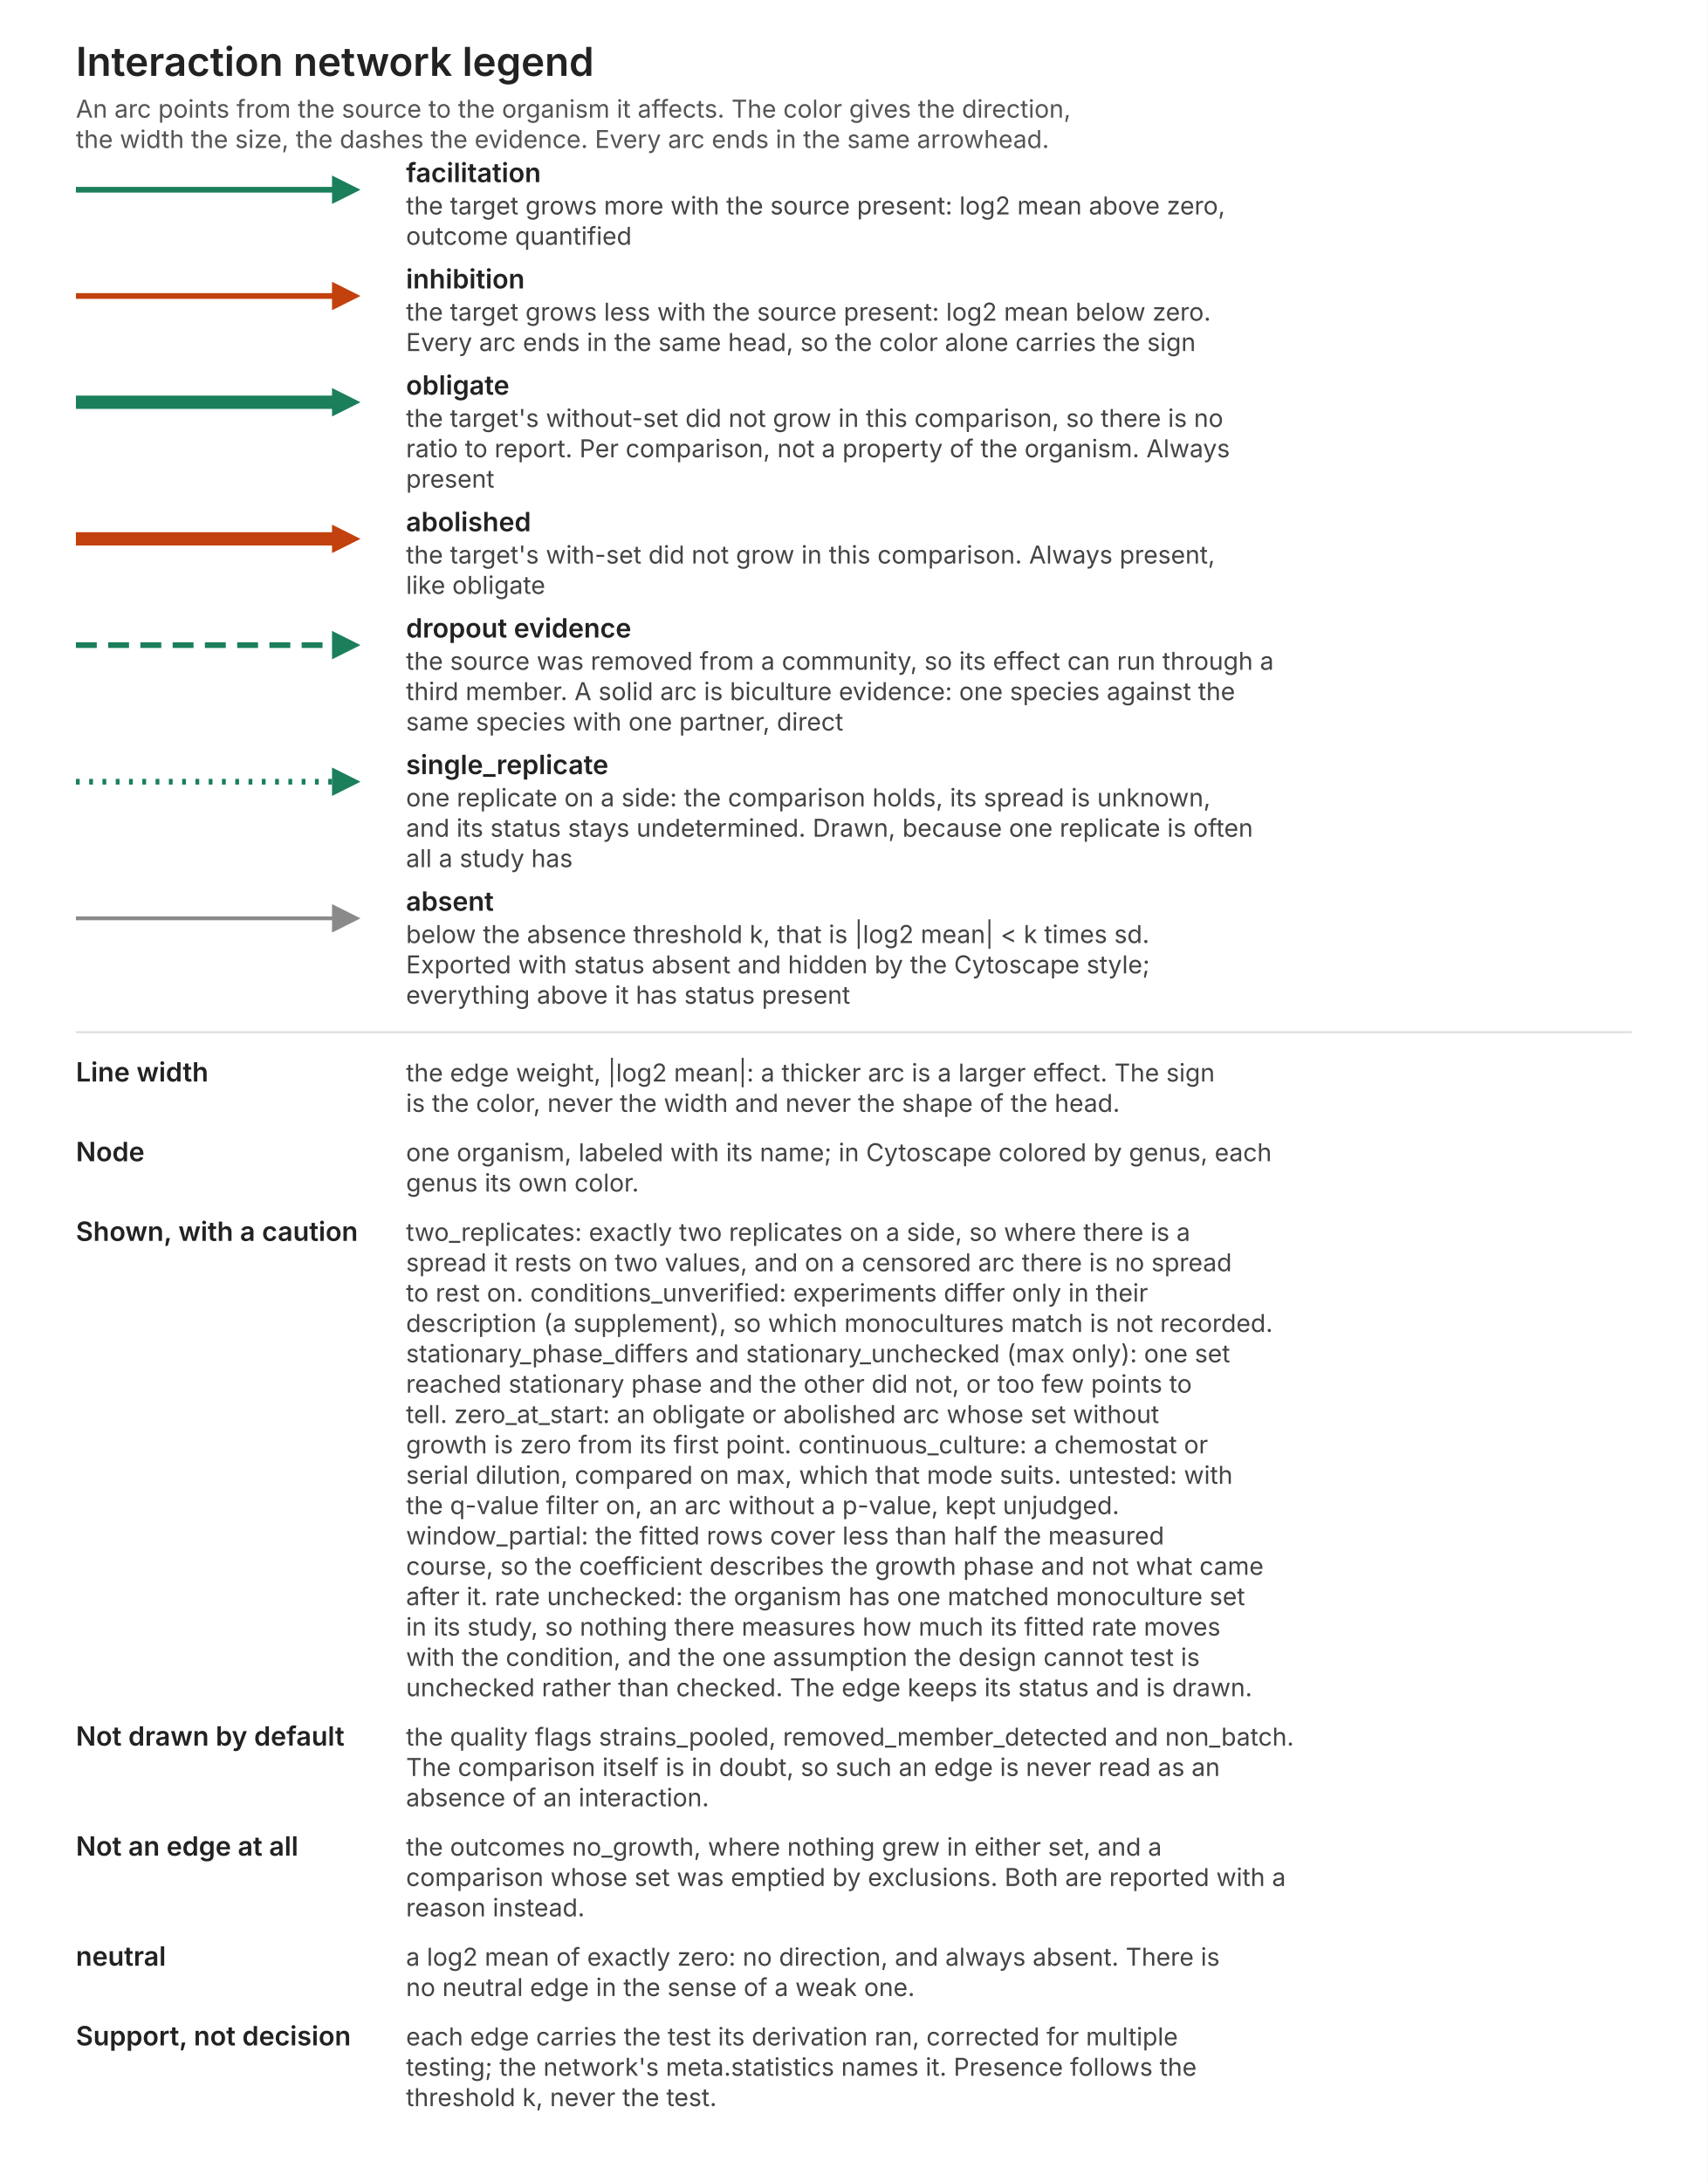
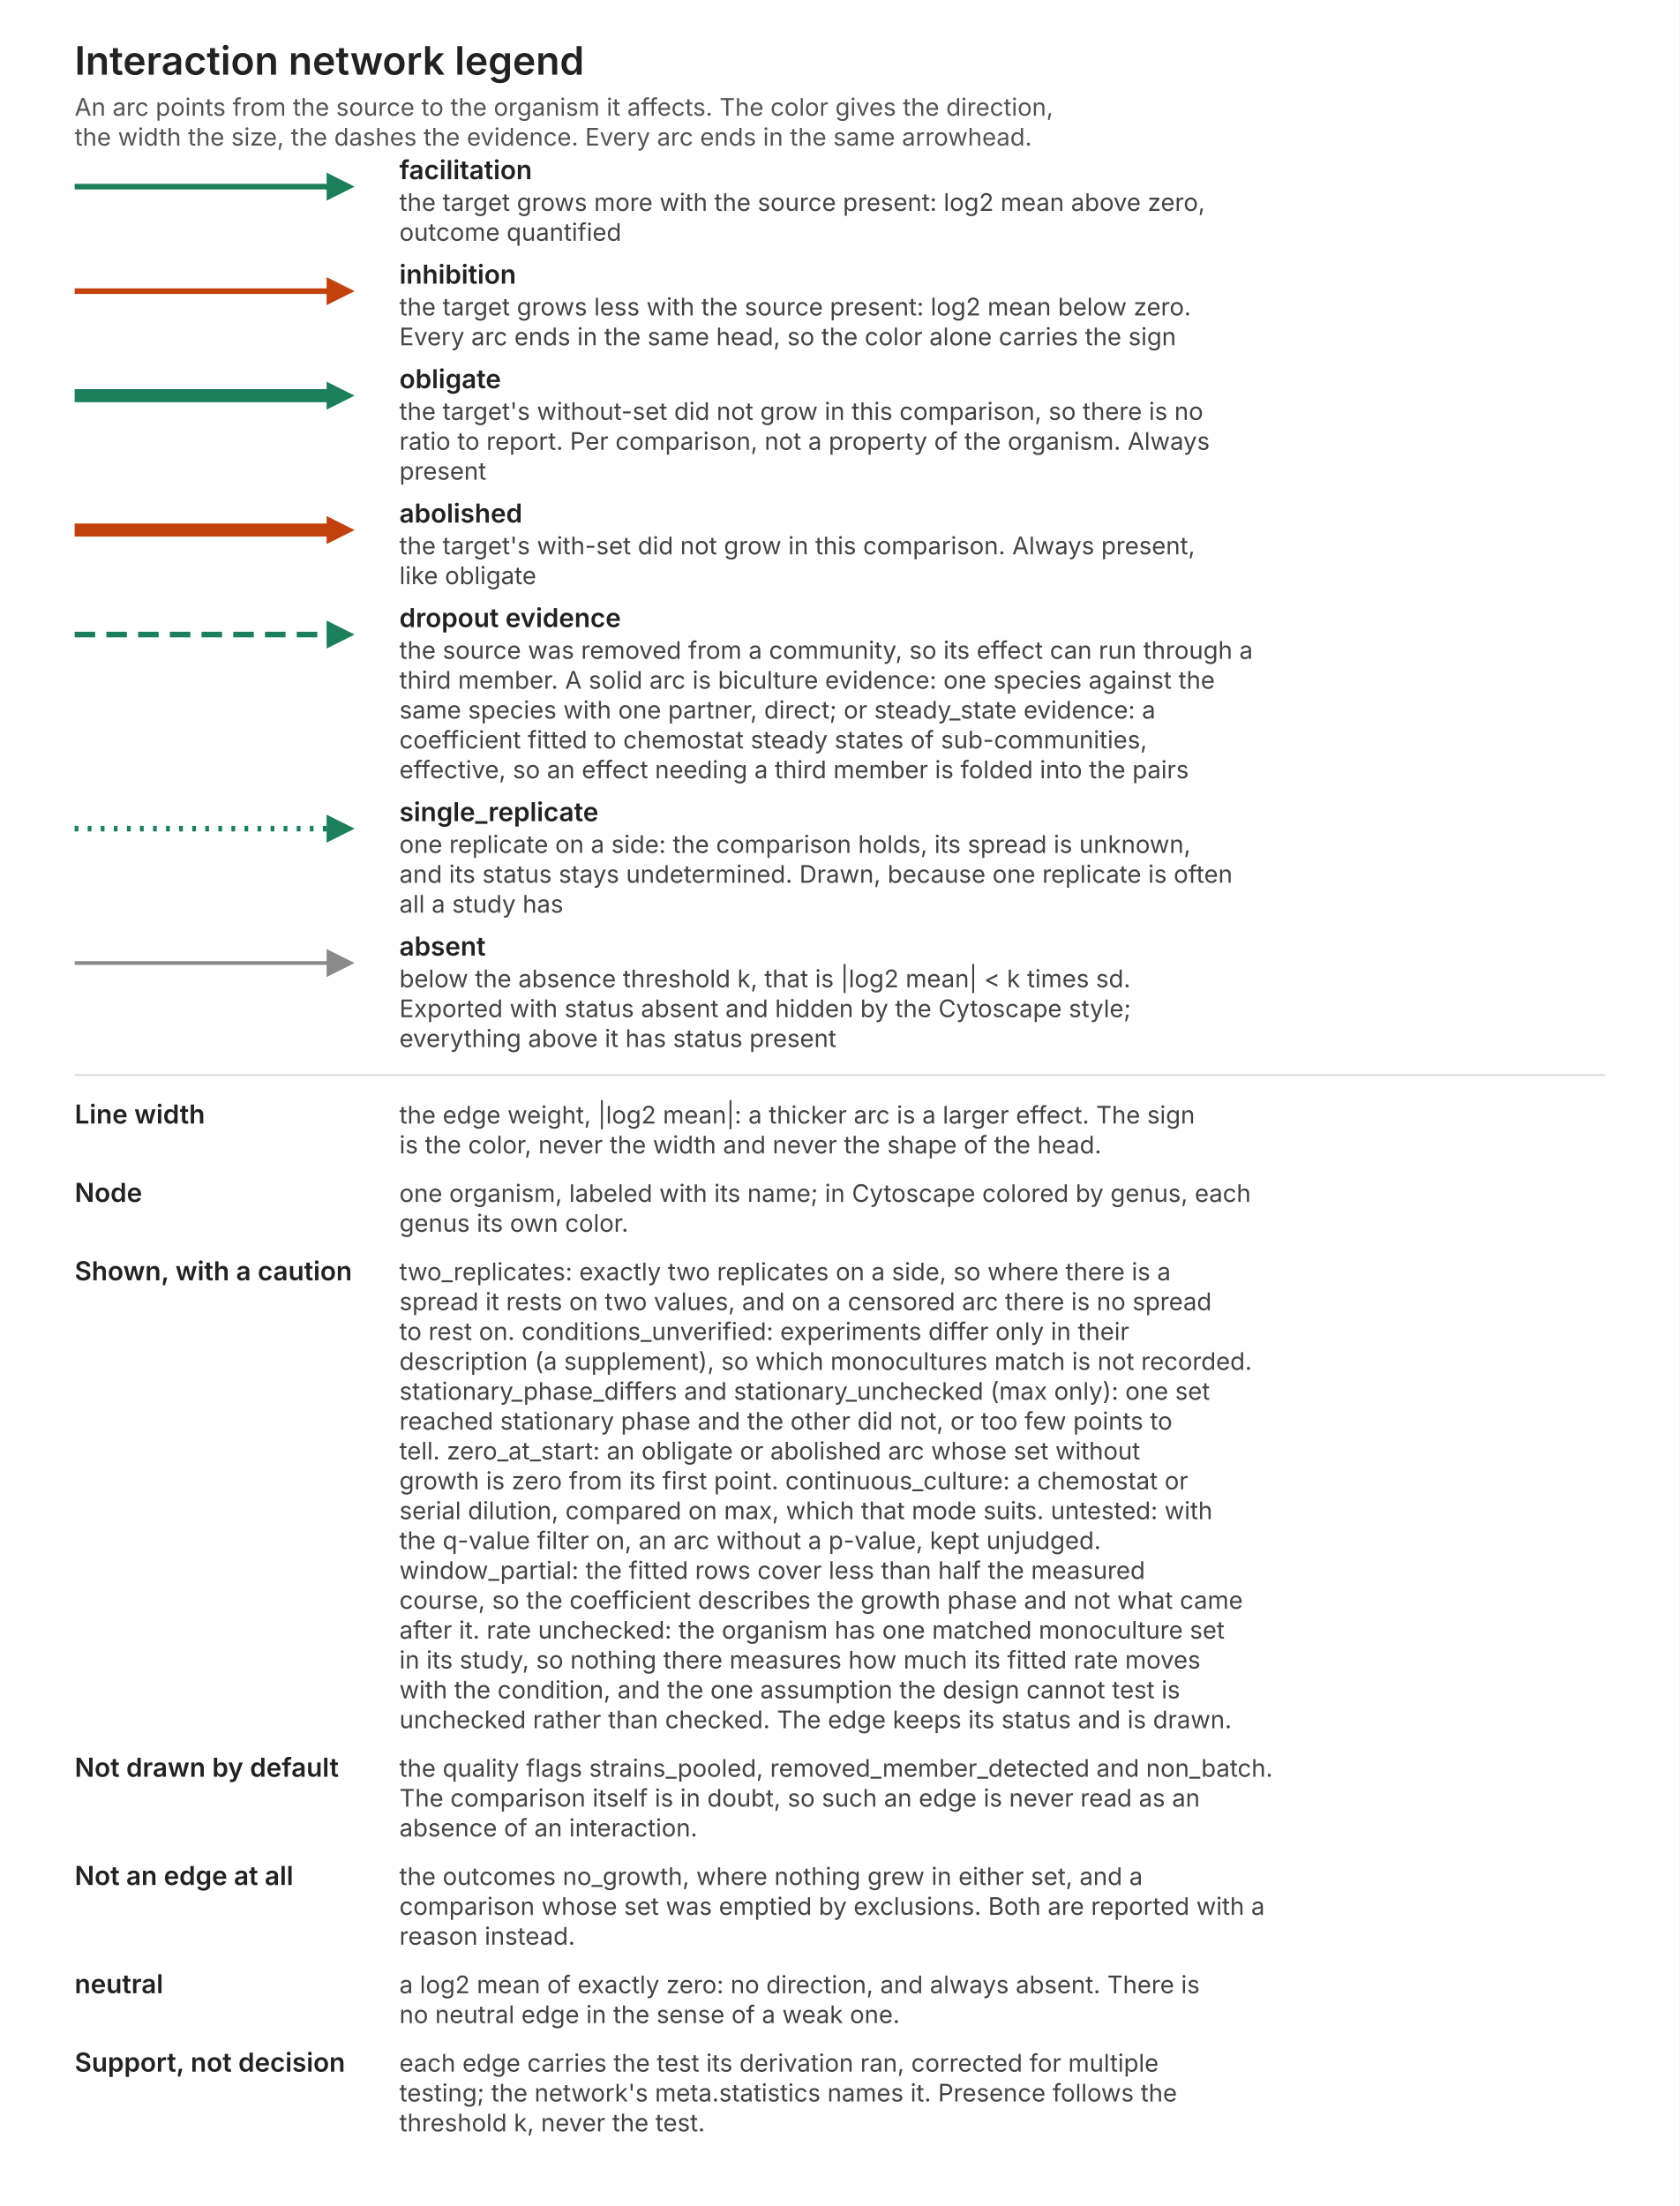
- <svg xmlns="http://www.w3.org/2000/svg" viewBox="0 0 900 1150" width="900" height="1150" role="img" aria-label="interaction network legend">
+ <svg xmlns="http://www.w3.org/2000/svg" viewBox="0 0 900 1182" width="900" height="1182" role="img" aria-label="interaction network legend">
  <style>text { font-family: system-ui, -apple-system, sans-serif; fill: #222222; }.title { font-size: 21px; font-weight: 600; }.subtitle { font-size: 13px; fill: #555555; }.label { font-size: 14px; font-weight: 600; }.meaning { font-size: 13px; fill: #444444; }</style>
-   <rect width="900" height="1150" fill="#ffffff" />
+   <rect width="900" height="1182" fill="#ffffff" />
  <text x="40" y="40" class="title">Interaction network legend</text>
  <text x="40" y="62" class="subtitle">An arc points from the source to the organism it affects. The color gives the direction,</text>
  <text x="40" y="78" class="subtitle">the width the size, the dashes the evidence. Every arc ends in the same arrowhead.</text>
  <line x1="40" y1="100" x2="176" y2="100" stroke="#1a7f5a" stroke-width="3" />
  <path d="M 190 100 l -15 -7.5 l 0 15 z" fill="#1a7f5a" />
  <text x="214" y="96" class="label">facilitation</text>
  <text x="214" y="113" class="meaning">the target grows more with the source present: log2 mean above zero,</text>
  <text x="214" y="129" class="meaning">outcome quantified</text>
  <line x1="40" y1="156" x2="176" y2="156" stroke="#c2410c" stroke-width="3" />
  <path d="M 190 156 l -15 -7.5 l 0 15 z" fill="#c2410c" />
  <text x="214" y="152" class="label">inhibition</text>
  <text x="214" y="169" class="meaning">the target grows less with the source present: log2 mean below zero.</text>
  <text x="214" y="185" class="meaning">Every arc ends in the same head, so the color alone carries the sign</text>
  <line x1="40" y1="212" x2="176" y2="212" stroke="#1a7f5a" stroke-width="7" />
  <path d="M 190 212 l -15 -7.5 l 0 15 z" fill="#1a7f5a" />
  <text x="214" y="208" class="label">obligate</text>
  <text x="214" y="225" class="meaning">the target's without-set did not grow in this comparison, so there is no</text>
  <text x="214" y="241" class="meaning">ratio to report. Per comparison, not a property of the organism. Always</text>
  <text x="214" y="257" class="meaning">present</text>
  <line x1="40" y1="284" x2="176" y2="284" stroke="#c2410c" stroke-width="7" />
  <path d="M 190 284 l -15 -7.5 l 0 15 z" fill="#c2410c" />
  <text x="214" y="280" class="label">abolished</text>
  <text x="214" y="297" class="meaning">the target's with-set did not grow in this comparison. Always present,</text>
  <text x="214" y="313" class="meaning">like obligate</text>
  <line x1="40" y1="340" x2="176" y2="340" stroke="#1a7f5a" stroke-width="3" stroke-dasharray="11 6" />
  <path d="M 190 340 l -15 -7.5 l 0 15 z" fill="#1a7f5a" />
  <text x="214" y="336" class="label">dropout evidence</text>
  <text x="214" y="353" class="meaning">the source was removed from a community, so its effect can run through a</text>
  <text x="214" y="369" class="meaning">third member. A solid arc is biculture evidence: one species against the</text>
-   <text x="214" y="385" class="meaning">same species with one partner, direct</text>
-   <line x1="40" y1="412" x2="176" y2="412" stroke="#1a7f5a" stroke-width="3" stroke-dasharray="2 5" />
-   <path d="M 190 412 l -15 -7.5 l 0 15 z" fill="#1a7f5a" />
-   <text x="214" y="408" class="label">single_replicate</text>
-   <text x="214" y="425" class="meaning">one replicate on a side: the comparison holds, its spread is unknown,</text>
-   <text x="214" y="441" class="meaning">and its status stays undetermined. Drawn, because one replicate is often</text>
-   <text x="214" y="457" class="meaning">all a study has</text>
-   <line x1="40" y1="484" x2="176" y2="484" stroke="#8a8a8a" stroke-width="2" />
-   <path d="M 190 484 l -15 -7.5 l 0 15 z" fill="#8a8a8a" />
-   <text x="214" y="480" class="label">absent</text>
-   <text x="214" y="497" class="meaning">below the absence threshold k, that is |log2 mean| &lt; k times sd.</text>
-   <text x="214" y="513" class="meaning">Exported with status absent and hidden by the Cytoscape style;</text>
-   <text x="214" y="529" class="meaning">everything above it has status present</text>
-   <line x1="40" y1="544" x2="860" y2="544" stroke="#dddddd" />
-   <text x="40" y="570" class="label">Line width</text>
-   <text x="214" y="570" class="meaning">the edge weight, |log2 mean|: a thicker arc is a larger effect. The sign</text>
-   <text x="214" y="586" class="meaning">is the color, never the width and never the shape of the head.</text>
-   <text x="40" y="612" class="label">Node</text>
-   <text x="214" y="612" class="meaning">one organism, labeled with its name; in Cytoscape colored by genus, each</text>
-   <text x="214" y="628" class="meaning">genus its own color.</text>
-   <text x="40" y="654" class="label">Shown, with a caution</text>
-   <text x="214" y="654" class="meaning">two_replicates: exactly two replicates on a side, so where there is a</text>
-   <text x="214" y="670" class="meaning">spread it rests on two values, and on a censored arc there is no spread</text>
-   <text x="214" y="686" class="meaning">to rest on. conditions_unverified: experiments differ only in their</text>
-   <text x="214" y="702" class="meaning">description (a supplement), so which monocultures match is not recorded.</text>
-   <text x="214" y="718" class="meaning">stationary_phase_differs and stationary_unchecked (max only): one set</text>
-   <text x="214" y="734" class="meaning">reached stationary phase and the other did not, or too few points to</text>
-   <text x="214" y="750" class="meaning">tell. zero_at_start: an obligate or abolished arc whose set without</text>
-   <text x="214" y="766" class="meaning">growth is zero from its first point. continuous_culture: a chemostat or</text>
-   <text x="214" y="782" class="meaning">serial dilution, compared on max, which that mode suits. untested: with</text>
-   <text x="214" y="798" class="meaning">the q-value filter on, an arc without a p-value, kept unjudged.</text>
-   <text x="214" y="814" class="meaning">window_partial: the fitted rows cover less than half the measured</text>
-   <text x="214" y="830" class="meaning">course, so the coefficient describes the growth phase and not what came</text>
-   <text x="214" y="846" class="meaning">after it. rate unchecked: the organism has one matched monoculture set</text>
-   <text x="214" y="862" class="meaning">in its study, so nothing there measures how much its fitted rate moves</text>
-   <text x="214" y="878" class="meaning">with the condition, and the one assumption the design cannot test is</text>
-   <text x="214" y="894" class="meaning">unchecked rather than checked. The edge keeps its status and is drawn.</text>
-   <text x="40" y="920" class="label">Not drawn by default</text>
-   <text x="214" y="920" class="meaning">the quality flags strains_pooled, removed_member_detected and non_batch.</text>
-   <text x="214" y="936" class="meaning">The comparison itself is in doubt, so such an edge is never read as an</text>
-   <text x="214" y="952" class="meaning">absence of an interaction.</text>
-   <text x="40" y="978" class="label">Not an edge at all</text>
-   <text x="214" y="978" class="meaning">the outcomes no_growth, where nothing grew in either set, and a</text>
-   <text x="214" y="994" class="meaning">comparison whose set was emptied by exclusions. Both are reported with a</text>
-   <text x="214" y="1010" class="meaning">reason instead.</text>
-   <text x="40" y="1036" class="label">neutral</text>
-   <text x="214" y="1036" class="meaning">a log2 mean of exactly zero: no direction, and always absent. There is</text>
-   <text x="214" y="1052" class="meaning">no neutral edge in the sense of a weak one.</text>
-   <text x="40" y="1078" class="label">Support, not decision</text>
-   <text x="214" y="1078" class="meaning">each edge carries the test its derivation ran, corrected for multiple</text>
-   <text x="214" y="1094" class="meaning">testing; the network's meta.statistics names it. Presence follows the</text>
-   <text x="214" y="1110" class="meaning">threshold k, never the test.</text>
+   <text x="214" y="385" class="meaning">same species with one partner, direct; or steady_state evidence: a</text>
+   <text x="214" y="401" class="meaning">coefficient fitted to chemostat steady states of sub-communities,</text>
+   <text x="214" y="417" class="meaning">effective, so an effect needing a third member is folded into the pairs</text>
+   <line x1="40" y1="444" x2="176" y2="444" stroke="#1a7f5a" stroke-width="3" stroke-dasharray="2 5" />
+   <path d="M 190 444 l -15 -7.5 l 0 15 z" fill="#1a7f5a" />
+   <text x="214" y="440" class="label">single_replicate</text>
+   <text x="214" y="457" class="meaning">one replicate on a side: the comparison holds, its spread is unknown,</text>
+   <text x="214" y="473" class="meaning">and its status stays undetermined. Drawn, because one replicate is often</text>
+   <text x="214" y="489" class="meaning">all a study has</text>
+   <line x1="40" y1="516" x2="176" y2="516" stroke="#8a8a8a" stroke-width="2" />
+   <path d="M 190 516 l -15 -7.5 l 0 15 z" fill="#8a8a8a" />
+   <text x="214" y="512" class="label">absent</text>
+   <text x="214" y="529" class="meaning">below the absence threshold k, that is |log2 mean| &lt; k times sd.</text>
+   <text x="214" y="545" class="meaning">Exported with status absent and hidden by the Cytoscape style;</text>
+   <text x="214" y="561" class="meaning">everything above it has status present</text>
+   <line x1="40" y1="576" x2="860" y2="576" stroke="#dddddd" />
+   <text x="40" y="602" class="label">Line width</text>
+   <text x="214" y="602" class="meaning">the edge weight, |log2 mean|: a thicker arc is a larger effect. The sign</text>
+   <text x="214" y="618" class="meaning">is the color, never the width and never the shape of the head.</text>
+   <text x="40" y="644" class="label">Node</text>
+   <text x="214" y="644" class="meaning">one organism, labeled with its name; in Cytoscape colored by genus, each</text>
+   <text x="214" y="660" class="meaning">genus its own color.</text>
+   <text x="40" y="686" class="label">Shown, with a caution</text>
+   <text x="214" y="686" class="meaning">two_replicates: exactly two replicates on a side, so where there is a</text>
+   <text x="214" y="702" class="meaning">spread it rests on two values, and on a censored arc there is no spread</text>
+   <text x="214" y="718" class="meaning">to rest on. conditions_unverified: experiments differ only in their</text>
+   <text x="214" y="734" class="meaning">description (a supplement), so which monocultures match is not recorded.</text>
+   <text x="214" y="750" class="meaning">stationary_phase_differs and stationary_unchecked (max only): one set</text>
+   <text x="214" y="766" class="meaning">reached stationary phase and the other did not, or too few points to</text>
+   <text x="214" y="782" class="meaning">tell. zero_at_start: an obligate or abolished arc whose set without</text>
+   <text x="214" y="798" class="meaning">growth is zero from its first point. continuous_culture: a chemostat or</text>
+   <text x="214" y="814" class="meaning">serial dilution, compared on max, which that mode suits. untested: with</text>
+   <text x="214" y="830" class="meaning">the q-value filter on, an arc without a p-value, kept unjudged.</text>
+   <text x="214" y="846" class="meaning">window_partial: the fitted rows cover less than half the measured</text>
+   <text x="214" y="862" class="meaning">course, so the coefficient describes the growth phase and not what came</text>
+   <text x="214" y="878" class="meaning">after it. rate unchecked: the organism has one matched monoculture set</text>
+   <text x="214" y="894" class="meaning">in its study, so nothing there measures how much its fitted rate moves</text>
+   <text x="214" y="910" class="meaning">with the condition, and the one assumption the design cannot test is</text>
+   <text x="214" y="926" class="meaning">unchecked rather than checked. The edge keeps its status and is drawn.</text>
+   <text x="40" y="952" class="label">Not drawn by default</text>
+   <text x="214" y="952" class="meaning">the quality flags strains_pooled, removed_member_detected and non_batch.</text>
+   <text x="214" y="968" class="meaning">The comparison itself is in doubt, so such an edge is never read as an</text>
+   <text x="214" y="984" class="meaning">absence of an interaction.</text>
+   <text x="40" y="1010" class="label">Not an edge at all</text>
+   <text x="214" y="1010" class="meaning">the outcomes no_growth, where nothing grew in either set, and a</text>
+   <text x="214" y="1026" class="meaning">comparison whose set was emptied by exclusions. Both are reported with a</text>
+   <text x="214" y="1042" class="meaning">reason instead.</text>
+   <text x="40" y="1068" class="label">neutral</text>
+   <text x="214" y="1068" class="meaning">a log2 mean of exactly zero: no direction, and always absent. There is</text>
+   <text x="214" y="1084" class="meaning">no neutral edge in the sense of a weak one.</text>
+   <text x="40" y="1110" class="label">Support, not decision</text>
+   <text x="214" y="1110" class="meaning">each edge carries the test its derivation ran, corrected for multiple</text>
+   <text x="214" y="1126" class="meaning">testing; the network's meta.statistics names it. Presence follows the</text>
+   <text x="214" y="1142" class="meaning">threshold k, never the test.</text>
</svg>
